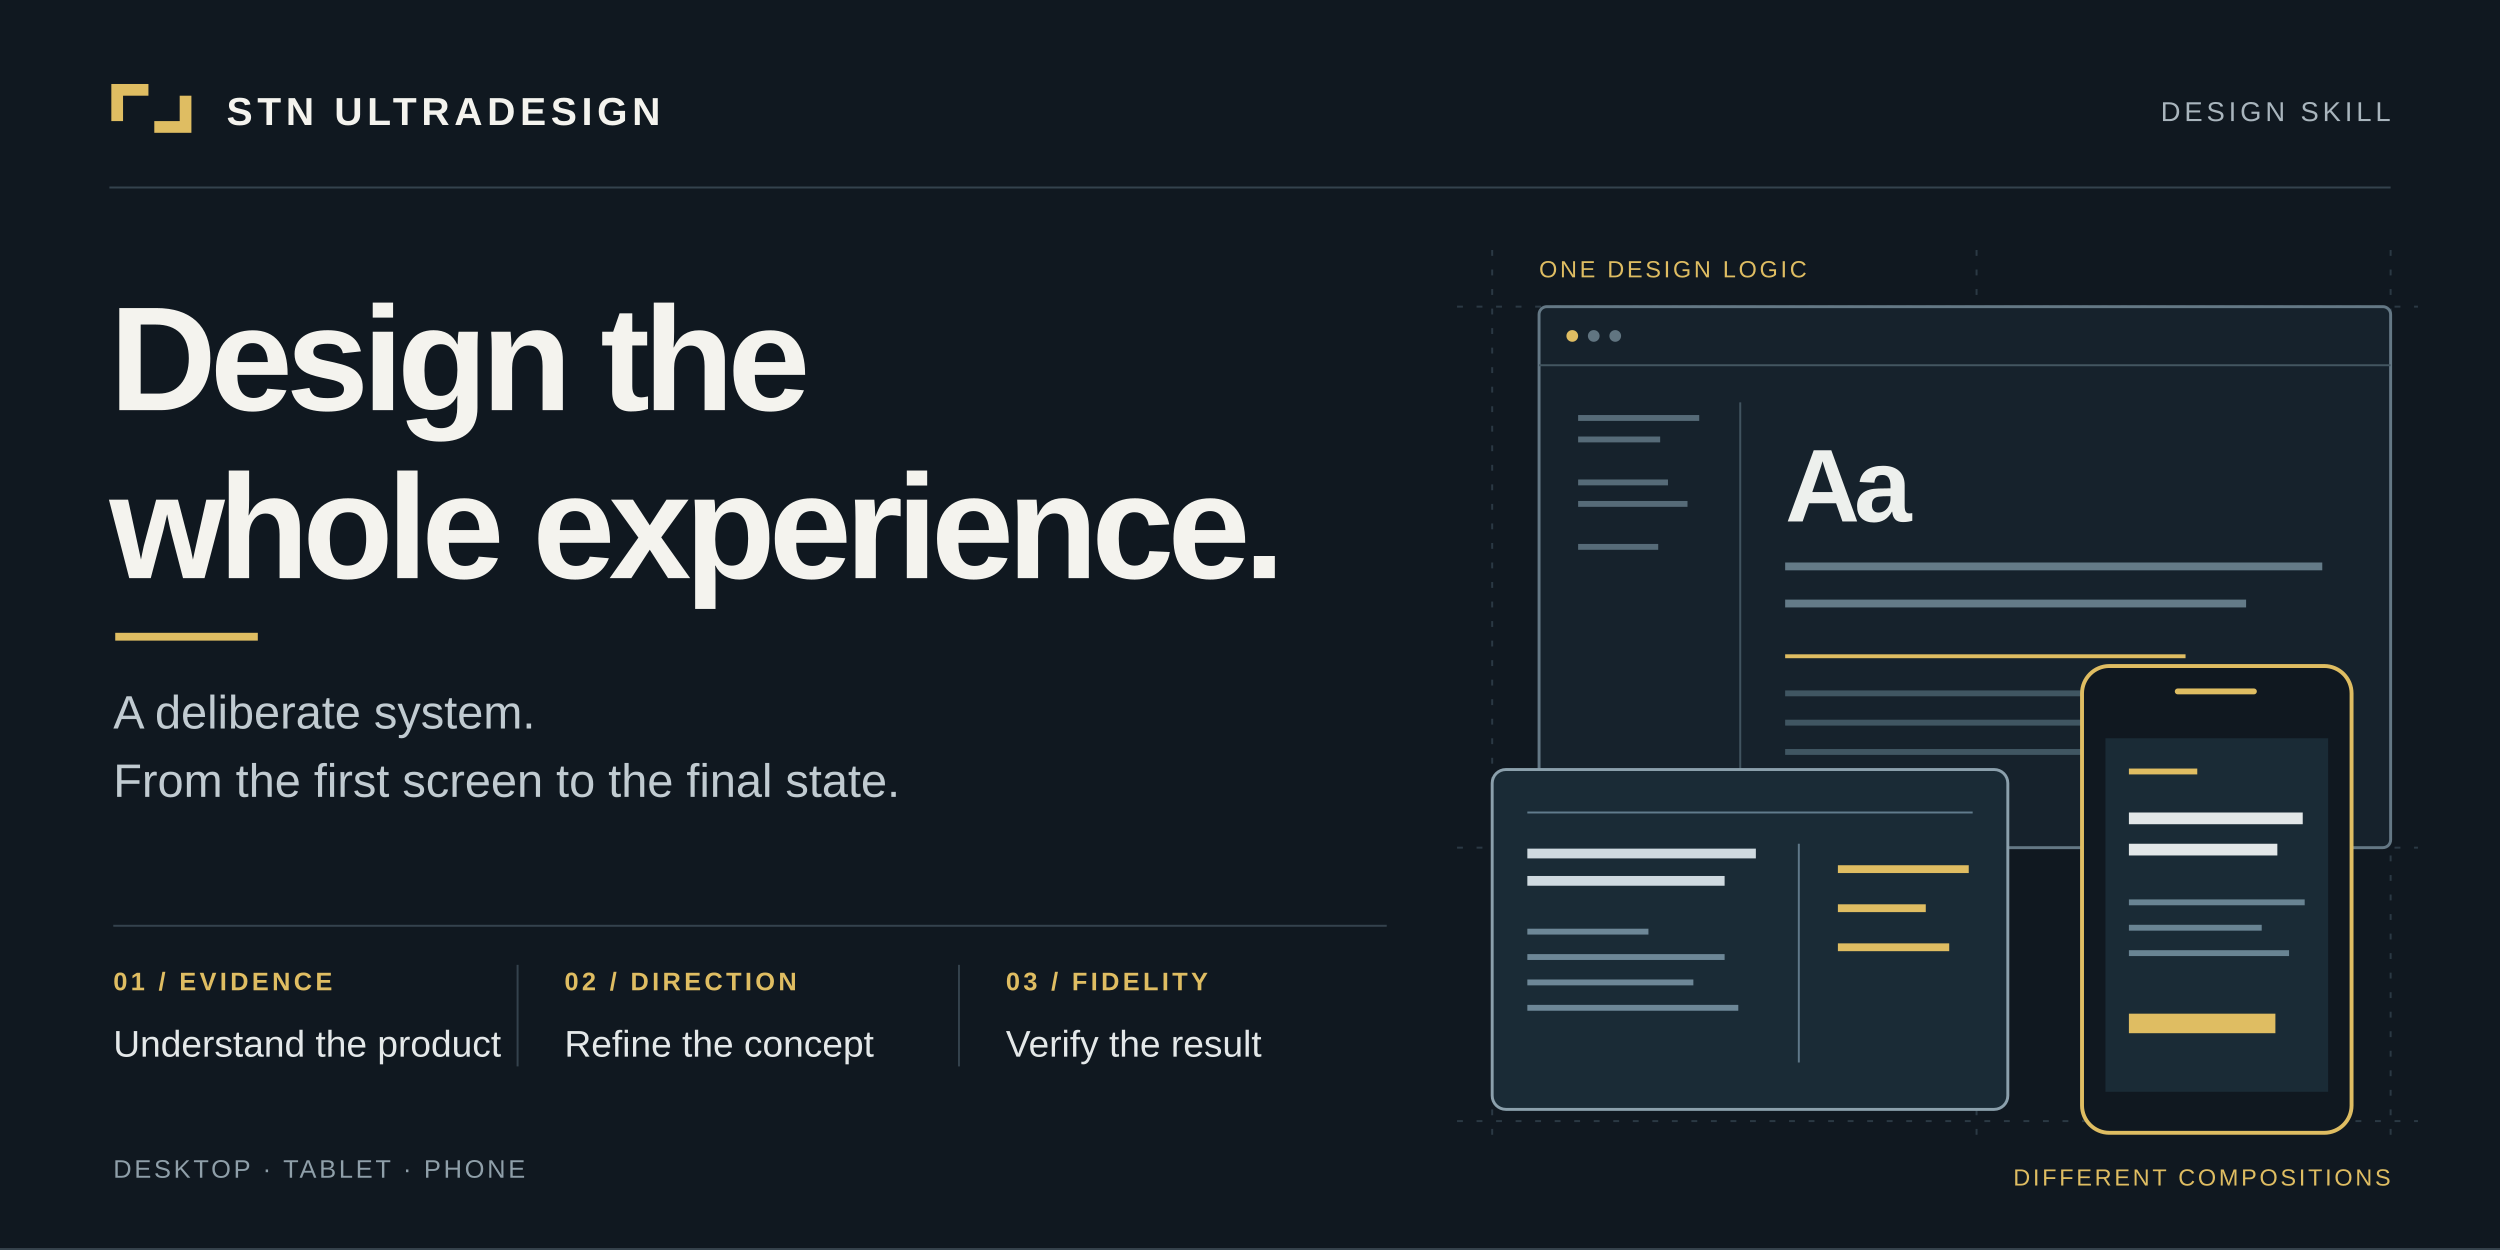
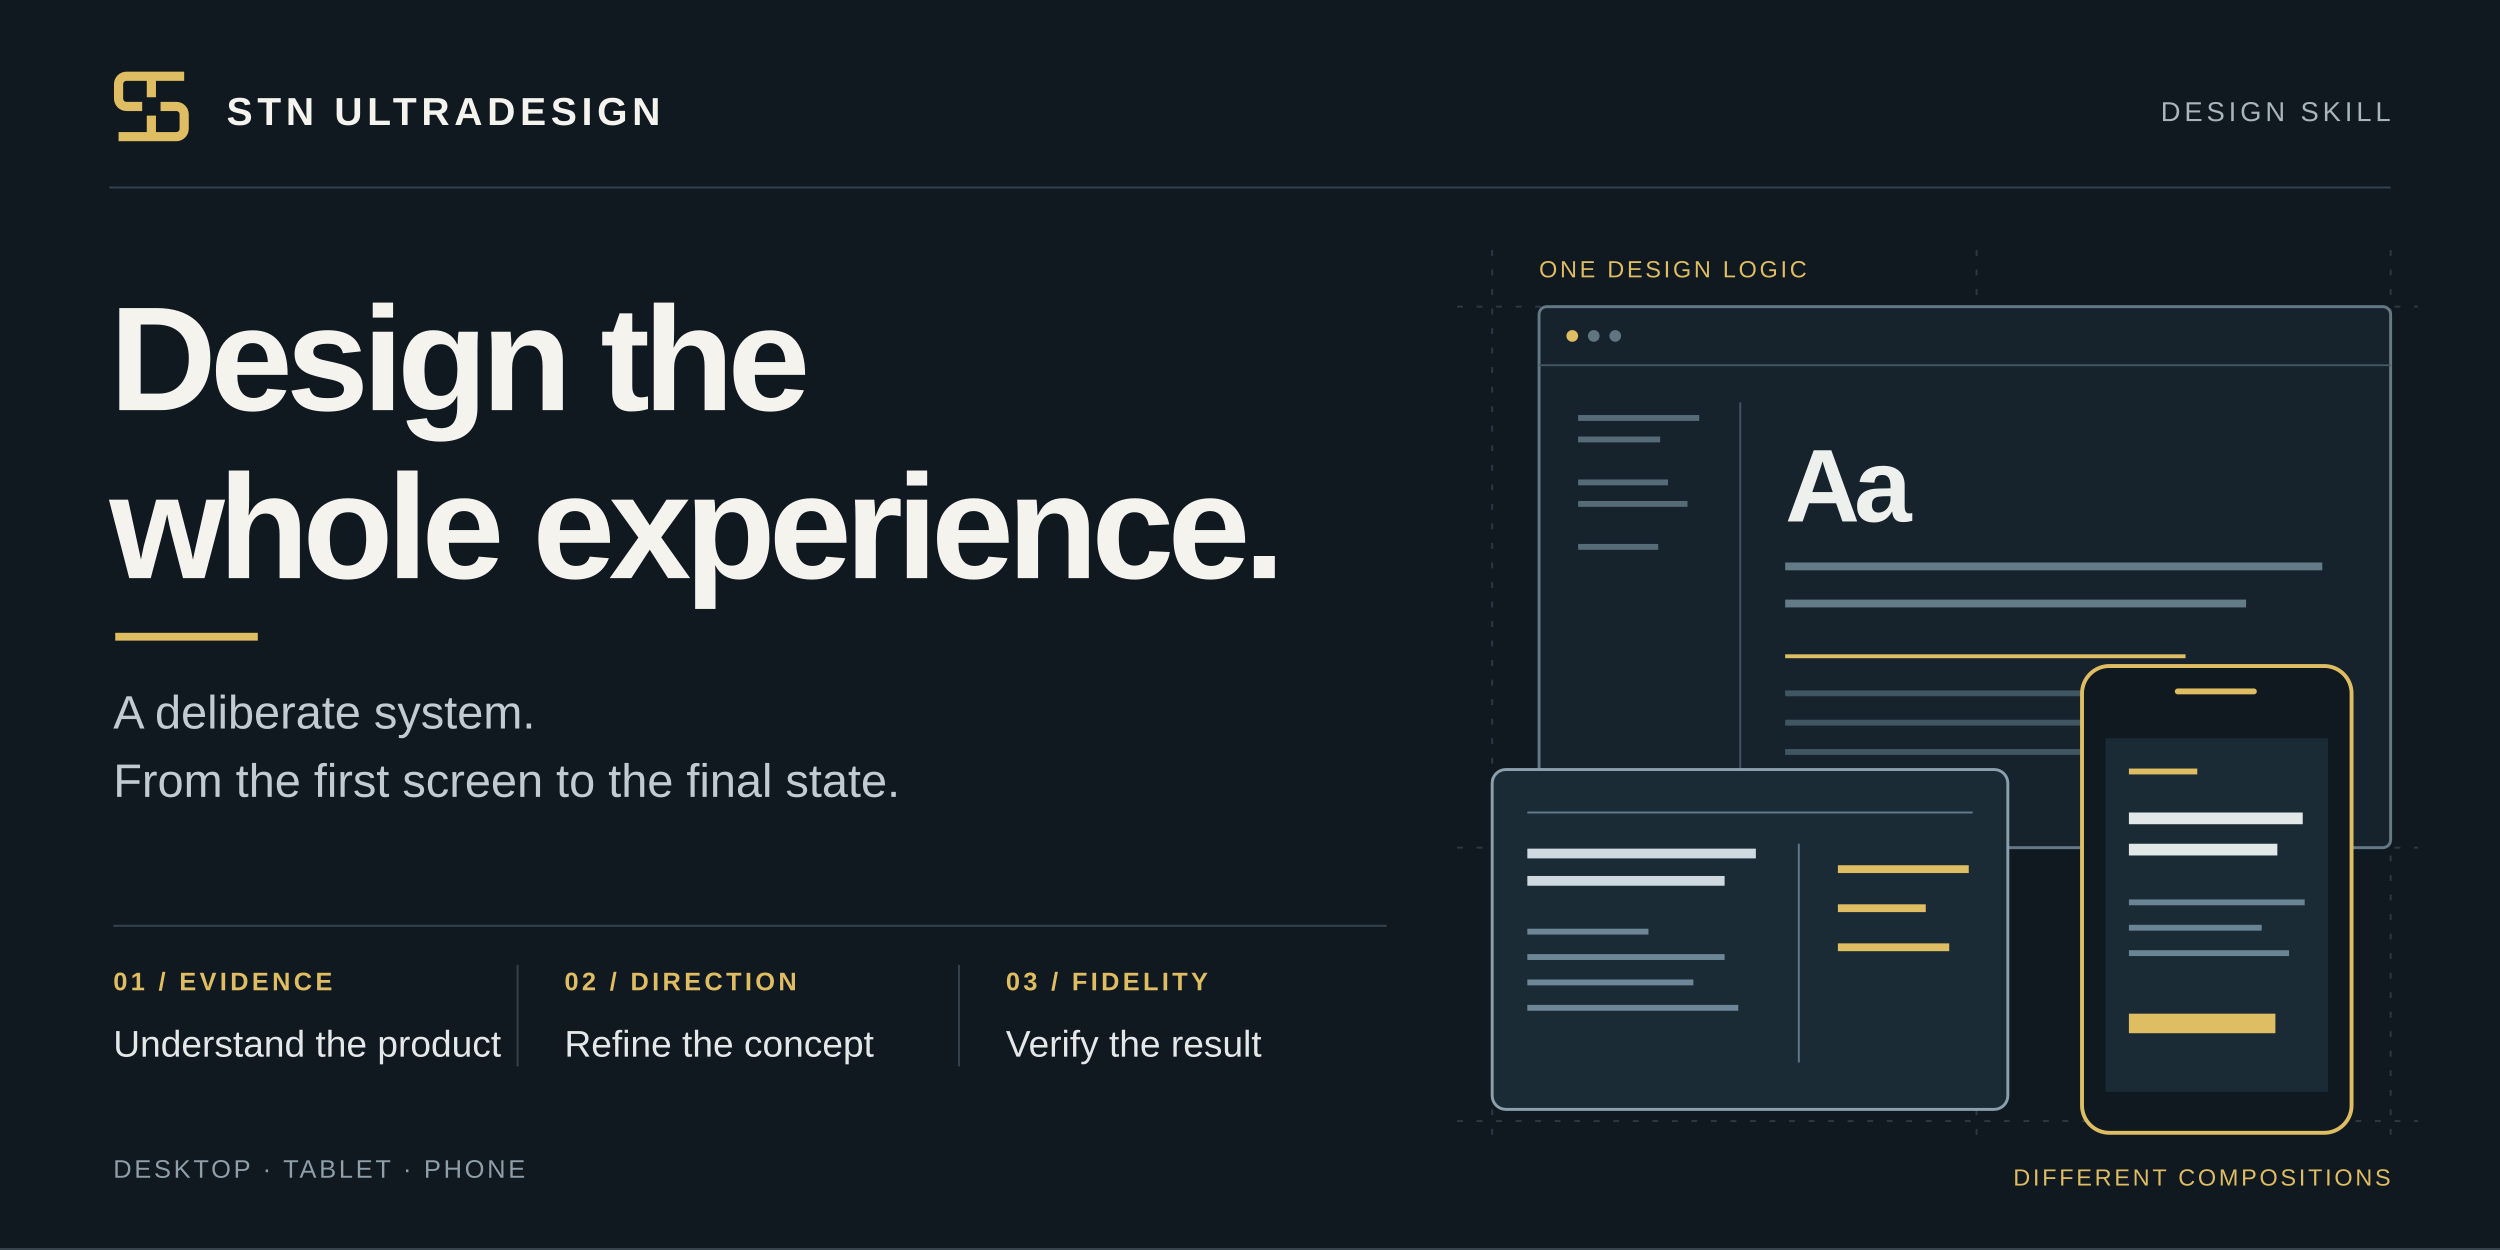
<svg xmlns="http://www.w3.org/2000/svg" width="1280" height="640" viewBox="0 0 1280 640" role="img" aria-labelledby="title desc">
  <rect width="1280" height="640" fill="#101820" />
  <path d="M0 639.5H1280" stroke="#36434d" />
  <g font-family="Arial, Helvetica, sans-serif">
-     <path d="M57 43H76V49H63V62H57ZM79 68H98V49H92V62H79Z" fill="#dfbd62" />
+     <svg x="56" y="33" width="43" height="43" viewBox="16 16 128 128" fill="none">
+       <g stroke="#dfbd62" stroke-width="14" stroke-linecap="butt" stroke-linejoin="round">
+         <path d="M130 34H42C35.373 34 30 39.373 30 46V68C30 74.627 35.373 80 42 80H66M80 34V66" />
+         <path d="M130 34H42C35.373 34 30 39.373 30 46V68C30 74.627 35.373 80 42 80H66M80 34V66" transform="rotate(180 80 80)" />
+       </g>
+     </svg>
    <text x="116" y="64" fill="#f4f3ee" font-size="20" font-weight="700" letter-spacing="2.4">STN ULTRADESIGN</text>
    <text x="1224" y="62" text-anchor="end" fill="#a9b5bd" font-size="14" letter-spacing="2">DESIGN SKILL</text>
    <path d="M56 96H1224" stroke="#34424d" />
    <text x="56" y="210" fill="#f4f3ee" font-size="76" font-weight="700" letter-spacing="-3.3">Design the</text>
    <text x="56" y="296" fill="#f4f3ee" font-size="76" font-weight="700" letter-spacing="-3.3">whole experience.</text>
    <path d="M59 326H132" stroke="#dfbd62" stroke-width="4" />
    <text x="58" y="373" fill="#c1cbd1" font-size="24">A deliberate system.</text>
    <text x="58" y="408" fill="#c1cbd1" font-size="24">From the first screen to the final state.</text>
    <g stroke="#34424d">
      <path d="M58 474H710" />
      <path d="M265 494V546M491 494V546" />
    </g>
    <g fill="#dfbd62" font-size="13" font-weight="700" letter-spacing="1.7">
      <text x="58" y="507">01 / EVIDENCE</text>
      <text x="289" y="507">02 / DIRECTION</text>
      <text x="515" y="507">03 / FIDELITY</text>
    </g>
    <g fill="#e4e8e9" font-size="19">
      <text x="58" y="541">Understand the product</text>
      <text x="289" y="541">Refine the concept</text>
      <text x="515" y="541">Verify the result</text>
    </g>
    <text x="58" y="603" fill="#8f9fa9" font-size="13" letter-spacing="1.4">DESKTOP · TABLET · PHONE</text>
    <g stroke="#2b3944" stroke-dasharray="3 7">
      <path d="M764 128V582M1012 128V582M1224 128V582" />
      <path d="M746 157H1238M746 434H1238M746 574H1238" />
    </g>
    <rect x="788" y="157" width="436" height="277" rx="4" fill="#16222c" stroke="#647885" stroke-width="1.5" />
    <path d="M788 187H1224" stroke="#435661" />
    <circle cx="805" cy="172" r="3" fill="#dfbd62" />
    <circle cx="816" cy="172" r="3" fill="#617581" />
    <circle cx="827" cy="172" r="3" fill="#617581" />
    <path d="M808 214H870M808 225H850M808 247H854M808 258H864M808 280H849" stroke="#566b78" stroke-width="3" />
    <path d="M891 206V416" stroke="#40535f" />
    <text x="914" y="267" fill="#edf0ed" font-size="53" font-weight="700" letter-spacing="-3">Aa</text>
    <path d="M914 290H1189M914 309H1150" stroke="#647b88" stroke-width="4" />
    <path d="M914 336H1119" stroke="#dfbd62" stroke-width="2" />
    <path d="M914 355H1174M914 370H1097M914 385H1143" stroke="#405662" stroke-width="3" />
    <rect x="764" y="394" width="264" height="174" rx="7" fill="#1a2b36" stroke="#8ba0ac" stroke-width="1.5" />
    <path d="M782 416H1010" stroke="#617c8d" />
    <path d="M782 437H899M782 451H883" stroke="#cfdae0" stroke-width="5" />
    <path d="M782 477H844M782 490H883M782 503H867M782 516H890" stroke="#6d8797" stroke-width="3" />
    <path d="M921 432V544" stroke="#5f7889" />
    <path d="M941 445H1008M941 465H986M941 485H998" stroke="#dfbd62" stroke-width="4" />
    <rect x="1066" y="341" width="138" height="239" rx="14" fill="#101820" stroke="#dfbd62" stroke-width="2" />
    <path d="M1115 354H1154" stroke="#dfbd62" stroke-width="3" stroke-linecap="round" />
    <rect x="1078" y="378" width="114" height="181" fill="#1a2b36" />
    <path d="M1090 395H1125" stroke="#dfbd62" stroke-width="3" />
    <path d="M1090 419H1179M1090 435H1166" stroke="#e2e7e8" stroke-width="6" />
    <path d="M1090 462H1180M1090 475H1158M1090 488H1172" stroke="#698493" stroke-width="3" />
    <path d="M1090 524H1165" stroke="#dfbd62" stroke-width="10" />
    <g fill="#dfbd62" font-size="12" letter-spacing="1.4">
      <text x="788" y="142">ONE DESIGN LOGIC</text>
      <text x="1224" y="607" text-anchor="end">DIFFERENT COMPOSITIONS</text>
    </g>
  </g>
</svg>
